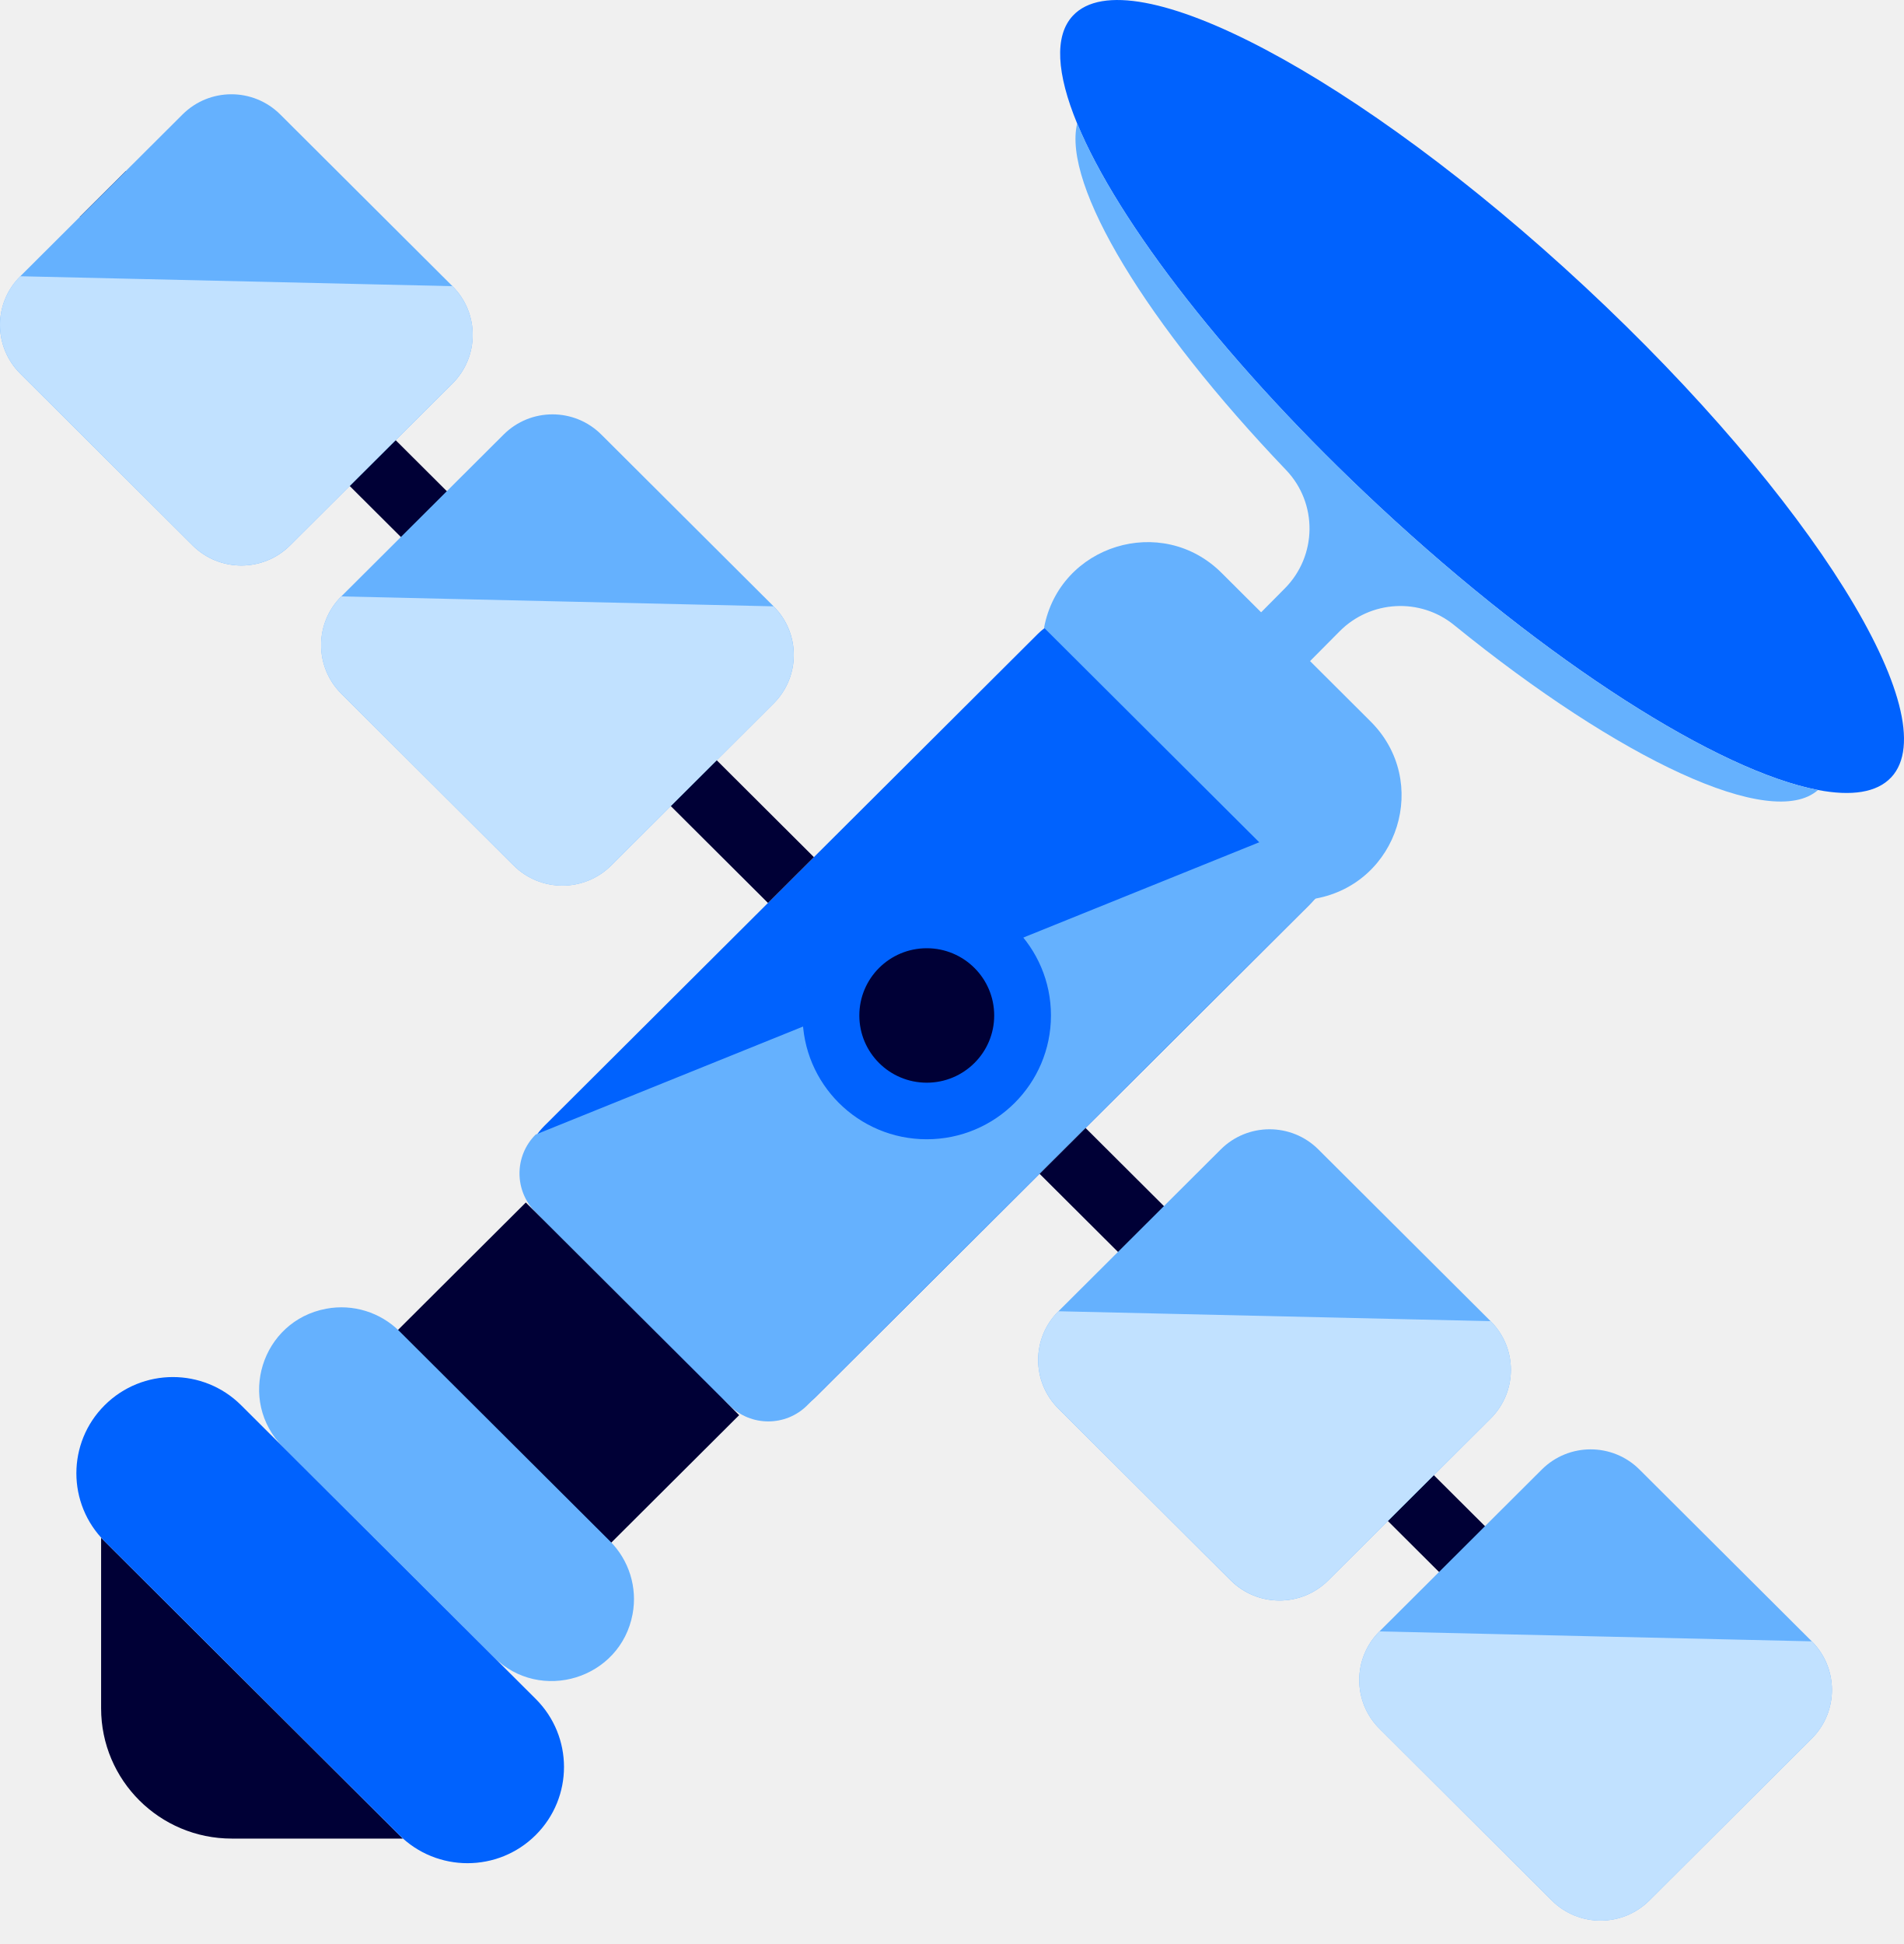
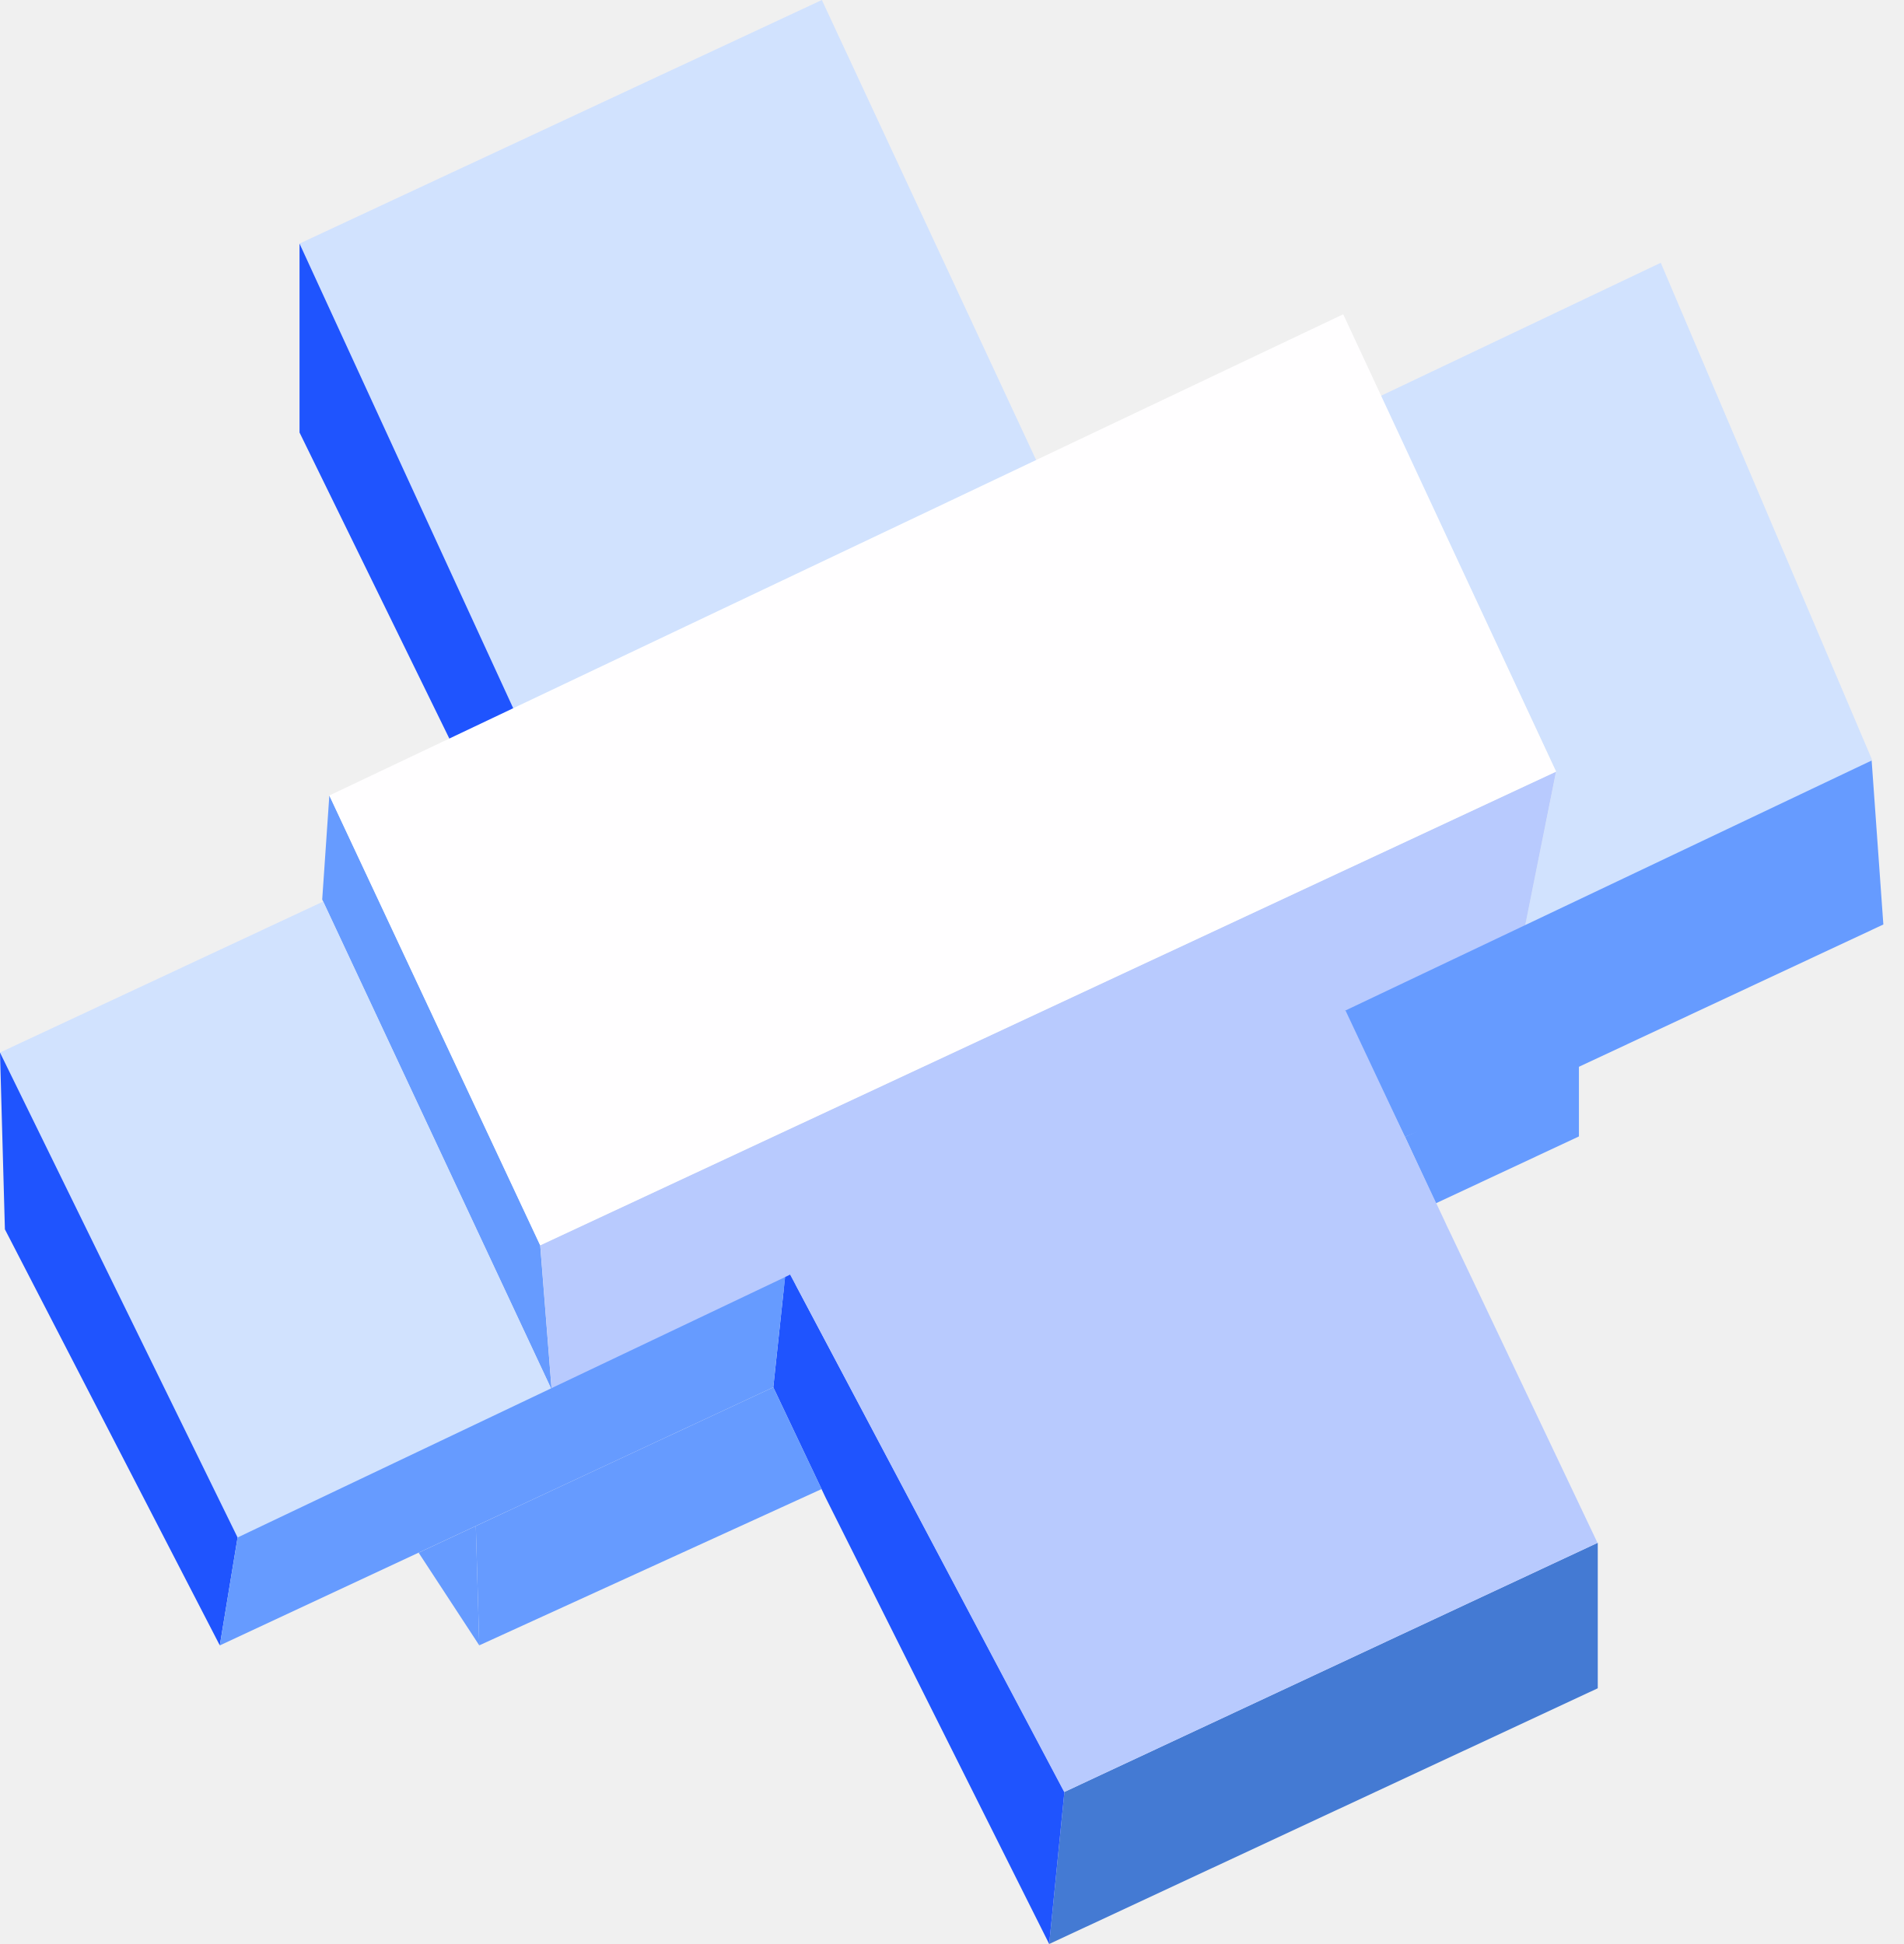
- <svg xmlns="http://www.w3.org/2000/svg" width="48" height="49" viewBox="0 0 48 49" fill="none">
-   <g clip-path="url(#clip0_1103_321)">
-     <path d="M33.004 20.415L28.56 15.986C27.896 15.324 26.82 15.324 26.156 15.986L13.723 28.379C13.059 29.04 13.059 30.113 13.723 30.775L18.167 35.205C18.831 35.866 19.907 35.866 20.571 35.205L33.004 22.812C33.668 22.15 33.668 21.077 33.004 20.415Z" fill="#0062FE" />
-     <path d="M13.504 28.597C12.961 29.138 12.961 30.016 13.504 30.556L18.386 35.422C18.929 35.963 19.809 35.963 20.351 35.422L33.222 22.593C33.765 22.052 33.765 21.174 33.222 20.634" fill="#65B1FE" />
-     <path d="M18.634 35.67L13.256 30.31L9.957 33.598L15.334 38.959L18.634 35.67Z" fill="#000036" />
-     <path d="M42.68 46.004L43.838 44.849L27.368 28.432L26.209 29.587L42.68 46.004Z" fill="#000036" />
-     <path d="M19.361 22.76L20.519 21.605L3.17 4.312L2.011 5.467L19.361 22.76Z" fill="#000036" />
-     <path d="M30.776 28.972L26.682 33.053C26.002 33.73 26.002 34.828 26.682 35.505L31.026 39.835C31.705 40.512 32.807 40.512 33.486 39.835L37.58 35.755C38.26 35.077 38.26 33.979 37.58 33.302L33.236 28.972C32.557 28.295 31.455 28.295 30.776 28.972Z" fill="#65B1FE" />
-     <path d="M38.87 37.04L34.777 41.12C34.097 41.798 34.097 42.896 34.777 43.573L39.121 47.903C39.8 48.58 40.902 48.58 41.581 47.903L45.675 43.822C46.354 43.145 46.354 42.047 45.675 41.37L41.331 37.04C40.651 36.363 39.55 36.363 38.87 37.04Z" fill="#65B1FE" />
-     <path d="M4.603 2.884L0.51 6.965C-0.17 7.642 -0.17 8.74 0.51 9.417L4.854 13.747C5.533 14.424 6.635 14.424 7.314 13.747L11.408 9.667C12.087 8.989 12.087 7.891 11.408 7.214L7.064 2.884C6.384 2.207 5.283 2.207 4.603 2.884Z" fill="#65B1FE" />
-     <path d="M12.698 10.952L8.604 15.033C7.925 15.71 7.925 16.808 8.604 17.485L12.948 21.815C13.628 22.492 14.729 22.492 15.409 21.815L19.502 17.734C20.182 17.057 20.182 15.959 19.502 15.282L15.158 10.952C14.479 10.275 13.377 10.275 12.698 10.952Z" fill="#65B1FE" />
-     <path d="M26.682 33.051C26.003 33.728 26.003 34.827 26.682 35.504L31.027 39.834C31.706 40.511 32.808 40.511 33.487 39.834L37.581 35.754C38.26 35.077 38.26 33.979 37.581 33.301" fill="#C1E1FF" />
-     <path d="M34.776 41.121C34.097 41.798 34.097 42.896 34.776 43.573L39.121 47.903C39.8 48.581 40.902 48.581 41.581 47.903L45.675 43.823C46.354 43.146 46.354 42.048 45.675 41.371" fill="#C1E1FF" />
-     <path d="M0.51 6.963C-0.17 7.641 -0.17 8.739 0.51 9.416L4.854 13.746C5.533 14.423 6.635 14.423 7.314 13.746L11.408 9.666C12.087 8.989 12.087 7.891 11.408 7.213" fill="#C1E1FF" />
-     <path d="M8.604 15.033C7.924 15.71 7.924 16.808 8.604 17.485L12.948 21.815C13.628 22.493 14.729 22.493 15.409 21.815L19.502 17.735C20.181 17.058 20.181 15.96 19.502 15.283" fill="#C1E1FF" />
-     <path d="M2.549 38.762V43.059C2.549 44.873 4.024 46.343 5.844 46.343H10.155" fill="#000036" />
-     <path d="M8.227 32.987C6.587 33.291 5.962 35.304 7.141 36.479L12.445 41.766C13.624 42.941 15.643 42.318 15.948 40.684C16.073 40.014 15.859 39.326 15.376 38.844L10.072 33.557C9.589 33.076 8.898 32.862 8.227 32.987Z" fill="#65B1FE" />
-     <path d="M13.506 42.823L6.079 35.42C5.129 34.473 3.588 34.473 2.638 35.42C1.688 36.367 1.688 37.903 2.638 38.85L10.065 46.253C11.015 47.2 12.556 47.2 13.506 46.253C14.456 45.306 14.456 43.77 13.506 42.823Z" fill="#0062FE" />
-     <path d="M23.364 28.716C25.093 28.716 26.495 27.319 26.495 25.595C26.495 23.872 25.093 22.475 23.364 22.475C21.635 22.475 20.233 23.872 20.233 25.595C20.233 27.319 21.635 28.716 23.364 28.716Z" fill="#0062FE" />
-     <path d="M23.364 27.29C24.302 27.29 25.064 26.532 25.064 25.596C25.064 24.66 24.302 23.901 23.364 23.901C22.425 23.901 21.664 24.66 21.664 25.596C21.664 26.532 22.425 27.29 23.364 27.29Z" fill="#000036" />
-     <path d="M34.388 18.02L30.796 14.44C29.29 12.938 26.712 13.735 26.321 15.823L29.745 19.236L33.169 22.649C35.264 22.261 36.063 19.69 34.556 18.188L34.388 18.02Z" fill="#65B1FE" />
-     <path d="M47.677 19.595C49.109 18.067 45.651 12.53 39.956 7.228C34.259 1.925 28.481 -1.135 27.049 0.394C26.57 0.904 26.641 1.864 27.154 3.11C28.179 5.596 30.976 9.23 34.77 12.761C39.026 16.723 43.327 19.432 45.828 19.912C46.673 20.073 47.314 19.981 47.676 19.595H47.677Z" fill="#0062FE" />
-     <path d="M45.829 19.912C43.329 19.432 39.027 16.723 34.771 12.761C30.978 9.23 28.18 5.596 27.156 3.11C26.78 4.668 28.905 8.169 32.422 11.847C33.223 12.684 33.208 14.008 32.391 14.831L30.835 16.4L32.075 17.622L33.772 15.913C34.549 15.129 35.8 15.057 36.657 15.754C40.843 19.154 44.659 20.942 45.83 19.915L45.829 19.912Z" fill="#65B1FE" />
+ <svg xmlns="http://www.w3.org/2000/svg" width="47" height="48" viewBox="0 0 47 48" fill="none">
+   <g clip-path="url(#clip0_1651_337)">
+     <path d="M25.619 11.448L12.85 17.881L7.394 6.014L20.288 0L25.619 11.448Z" fill="#D1E2FE" />
+     <path d="M37.411 24.035L38.414 19.052L34.081 9.777L40.997 6.488L46.215 18.765L37.411 24.035Z" fill="#D1E2FE" />
+     <path d="M38.977 26.154V28.06L35.444 29.712L34.683 28.07L38.977 26.154Z" fill="#669BFF" />
+     <path d="M13.617 34.311L7.954 22.209L8.13 19.642L13.335 30.748L13.617 34.311Z" fill="#669BFF" />
+     <path d="M13.617 34.313V34.345L5.863 37.962L0 25.988L7.978 22.26L13.617 34.313Z" fill="#D1E2FE" />
+     <path d="M38.412 19.052L37.413 24.036L33.573 25.693L19.669 31.719L19.651 31.727L13.618 34.313L13.337 30.748L38.412 19.052Z" fill="#B8CAFE" />
+     <path d="M39.442 38.092V41.686L25.9 48L26.276 44.245L39.442 38.092Z" fill="#447AD3" />
+     <path d="M26.276 44.244L25.9 48L20.379 36.975L19.089 34.254L19.38 31.532L19.506 31.471L26.276 44.244Z" fill="#1F54FE" />
+     <path d="M5.865 37.962L5.426 40.627L0.121 30.354L0 25.989L5.865 37.962Z" fill="#1F54FE" />
+     <path d="M19.38 31.533L19.089 34.254L11.831 37.639L11.424 37.829L5.426 40.628L5.865 37.962" fill="#669BFF" />
+     <path d="M20.282 36.767L11.831 40.626L11.746 37.679L19.089 34.254L20.282 36.767Z" fill="#669BFF" />
+     <path d="M12.723 17.604L11.149 18.352L7.394 10.679V6.014L12.723 17.604Z" fill="#1F54FE" />
+     <path d="M46.205 18.777L33.191 24.961L33.543 25.713L34.681 28.072L38.965 26.346L46.492 22.827L46.203 18.779L46.205 18.777Z" fill="#669BFF" />
+     <path d="M10.334 38.338L11.746 37.679L11.831 40.626L10.334 38.338Z" fill="#669BFF" />
+     <path d="M39.436 38.096L26.27 44.248L19.507 31.471L33.215 24.951L35.652 30.128L35.751 30.342H35.753L39.436 38.096Z" fill="#B8CAFE" />
+     <path d="M8.13 19.642L33.158 7.76L38.413 19.052L13.335 30.748" fill="#FFFEFF" />
  </g>
  <defs>
-     <clipPath id="clip0_1103_321">
-       <rect width="48" height="48.41" fill="white" />
+     <clipPath id="clip0_1651_337">
+       <rect width="46.494" height="48" fill="white" />
    </clipPath>
  </defs>
</svg>
